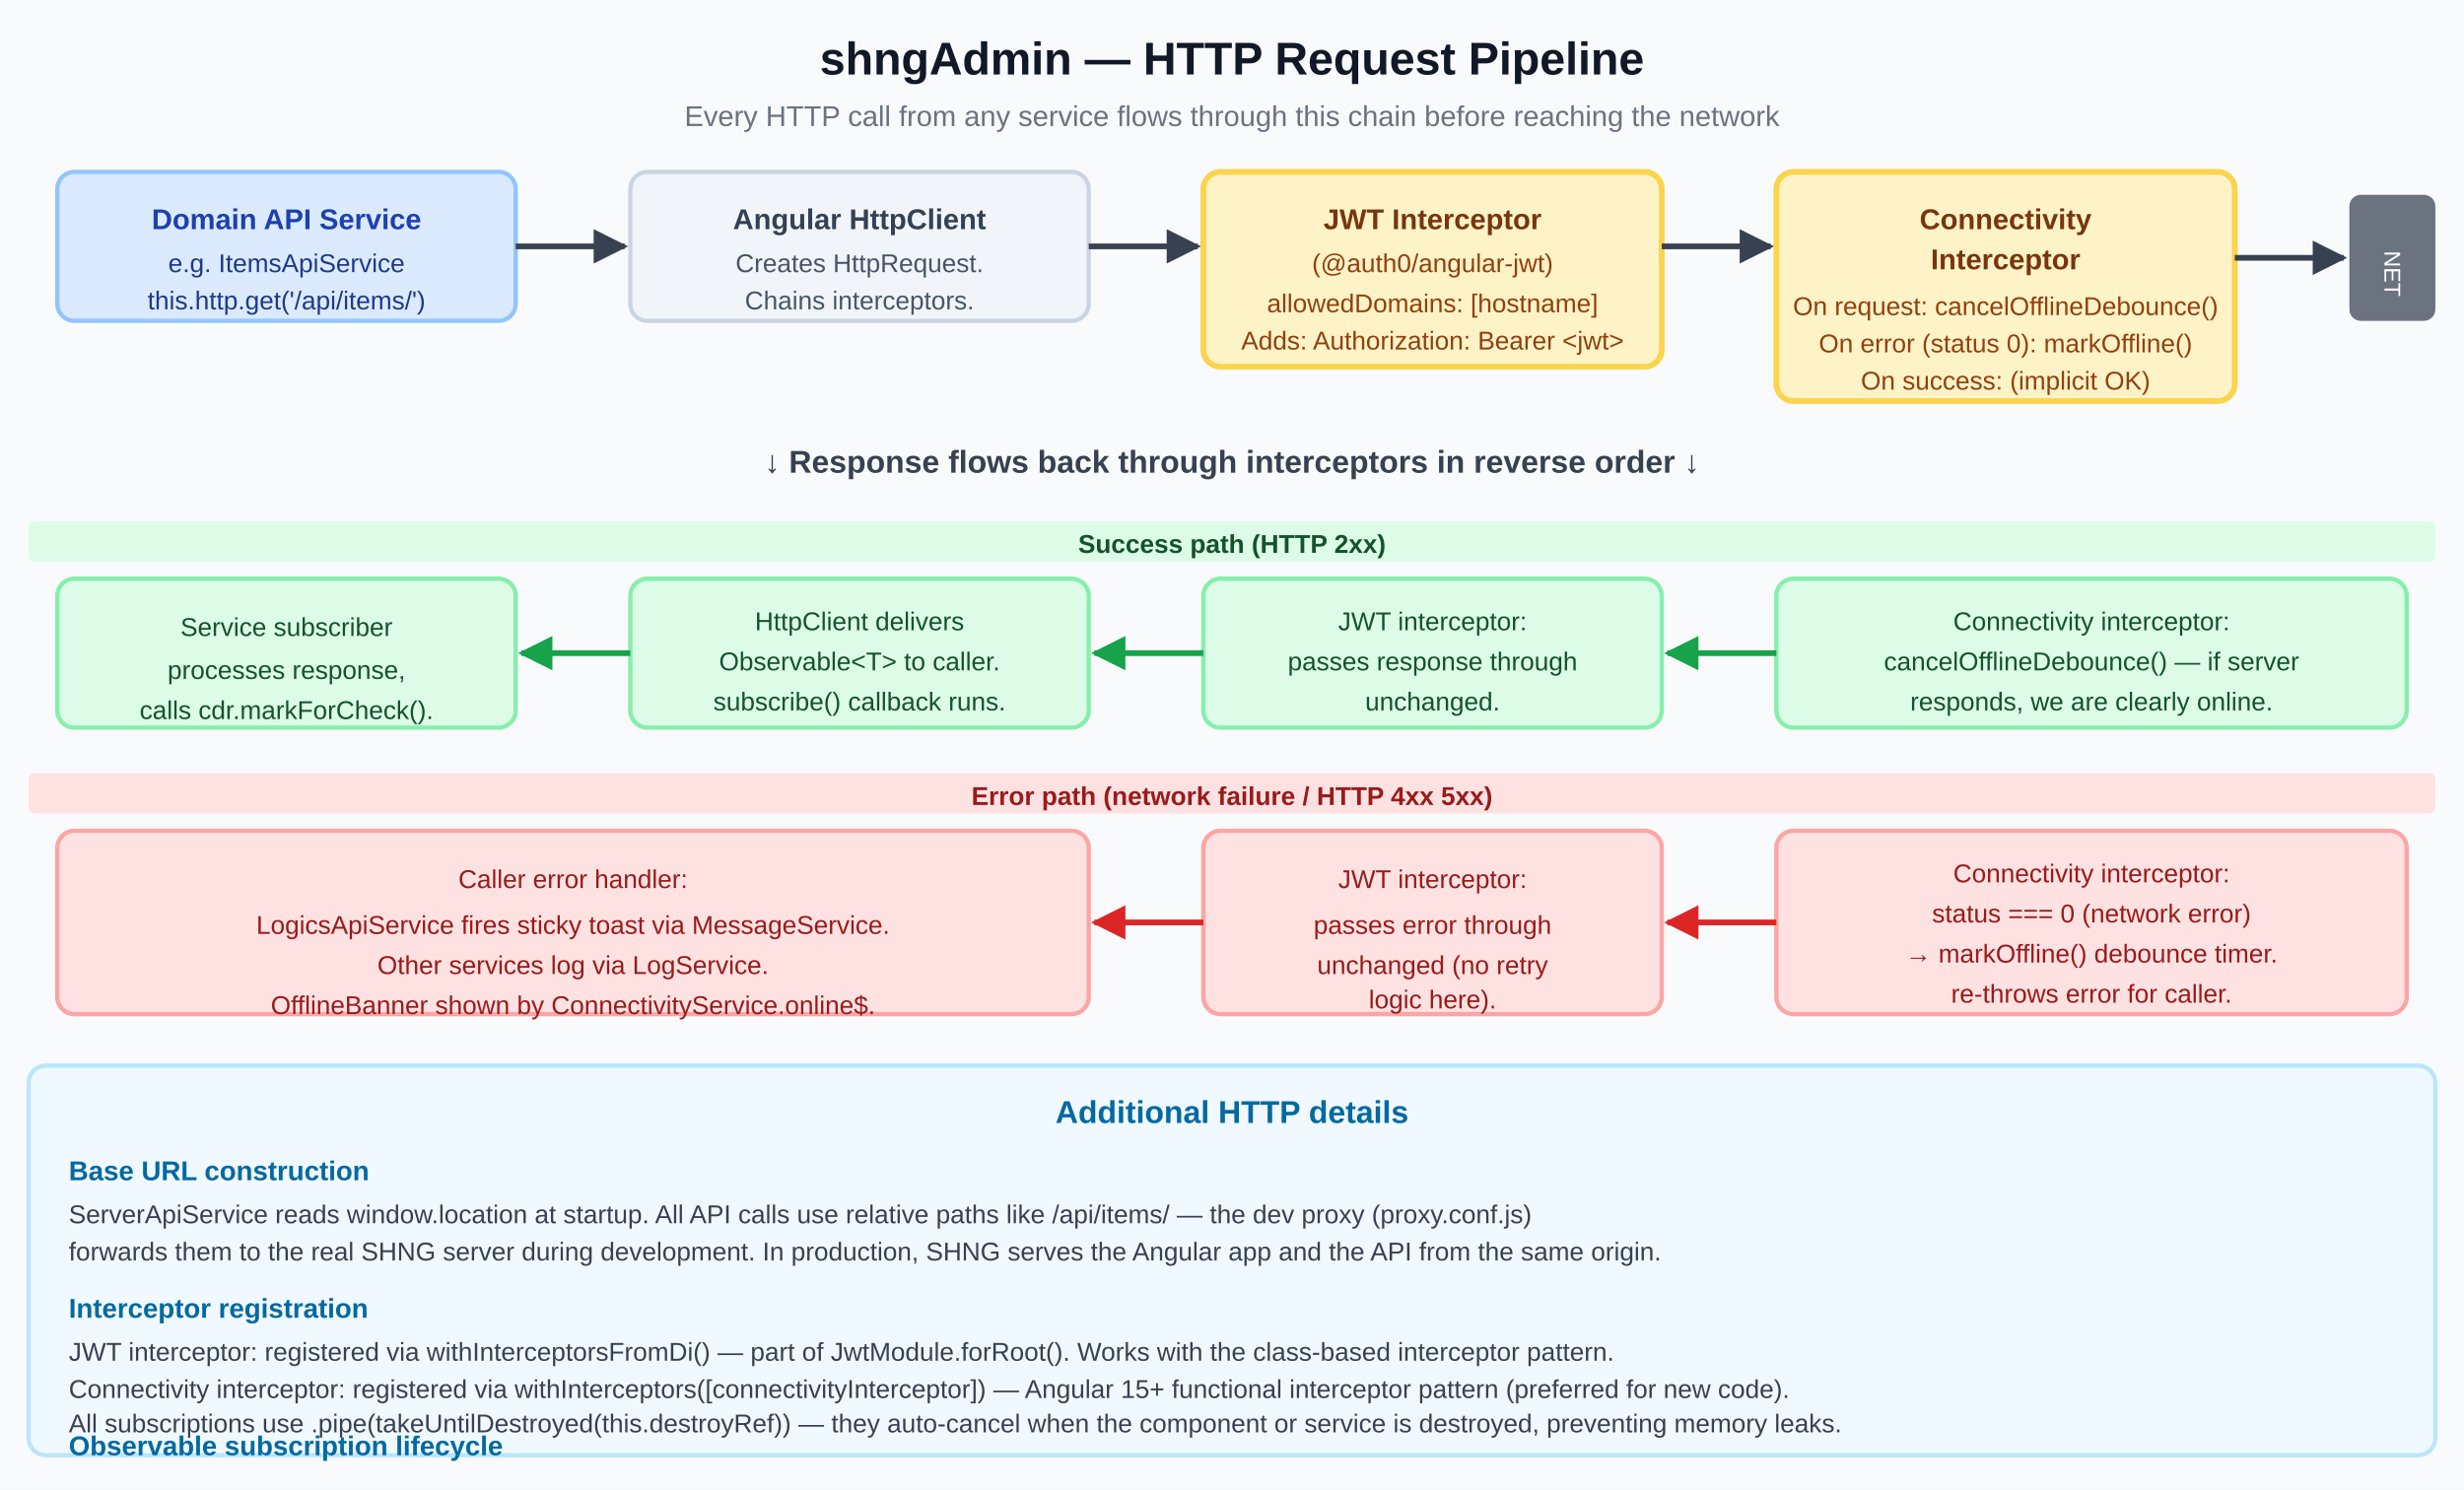
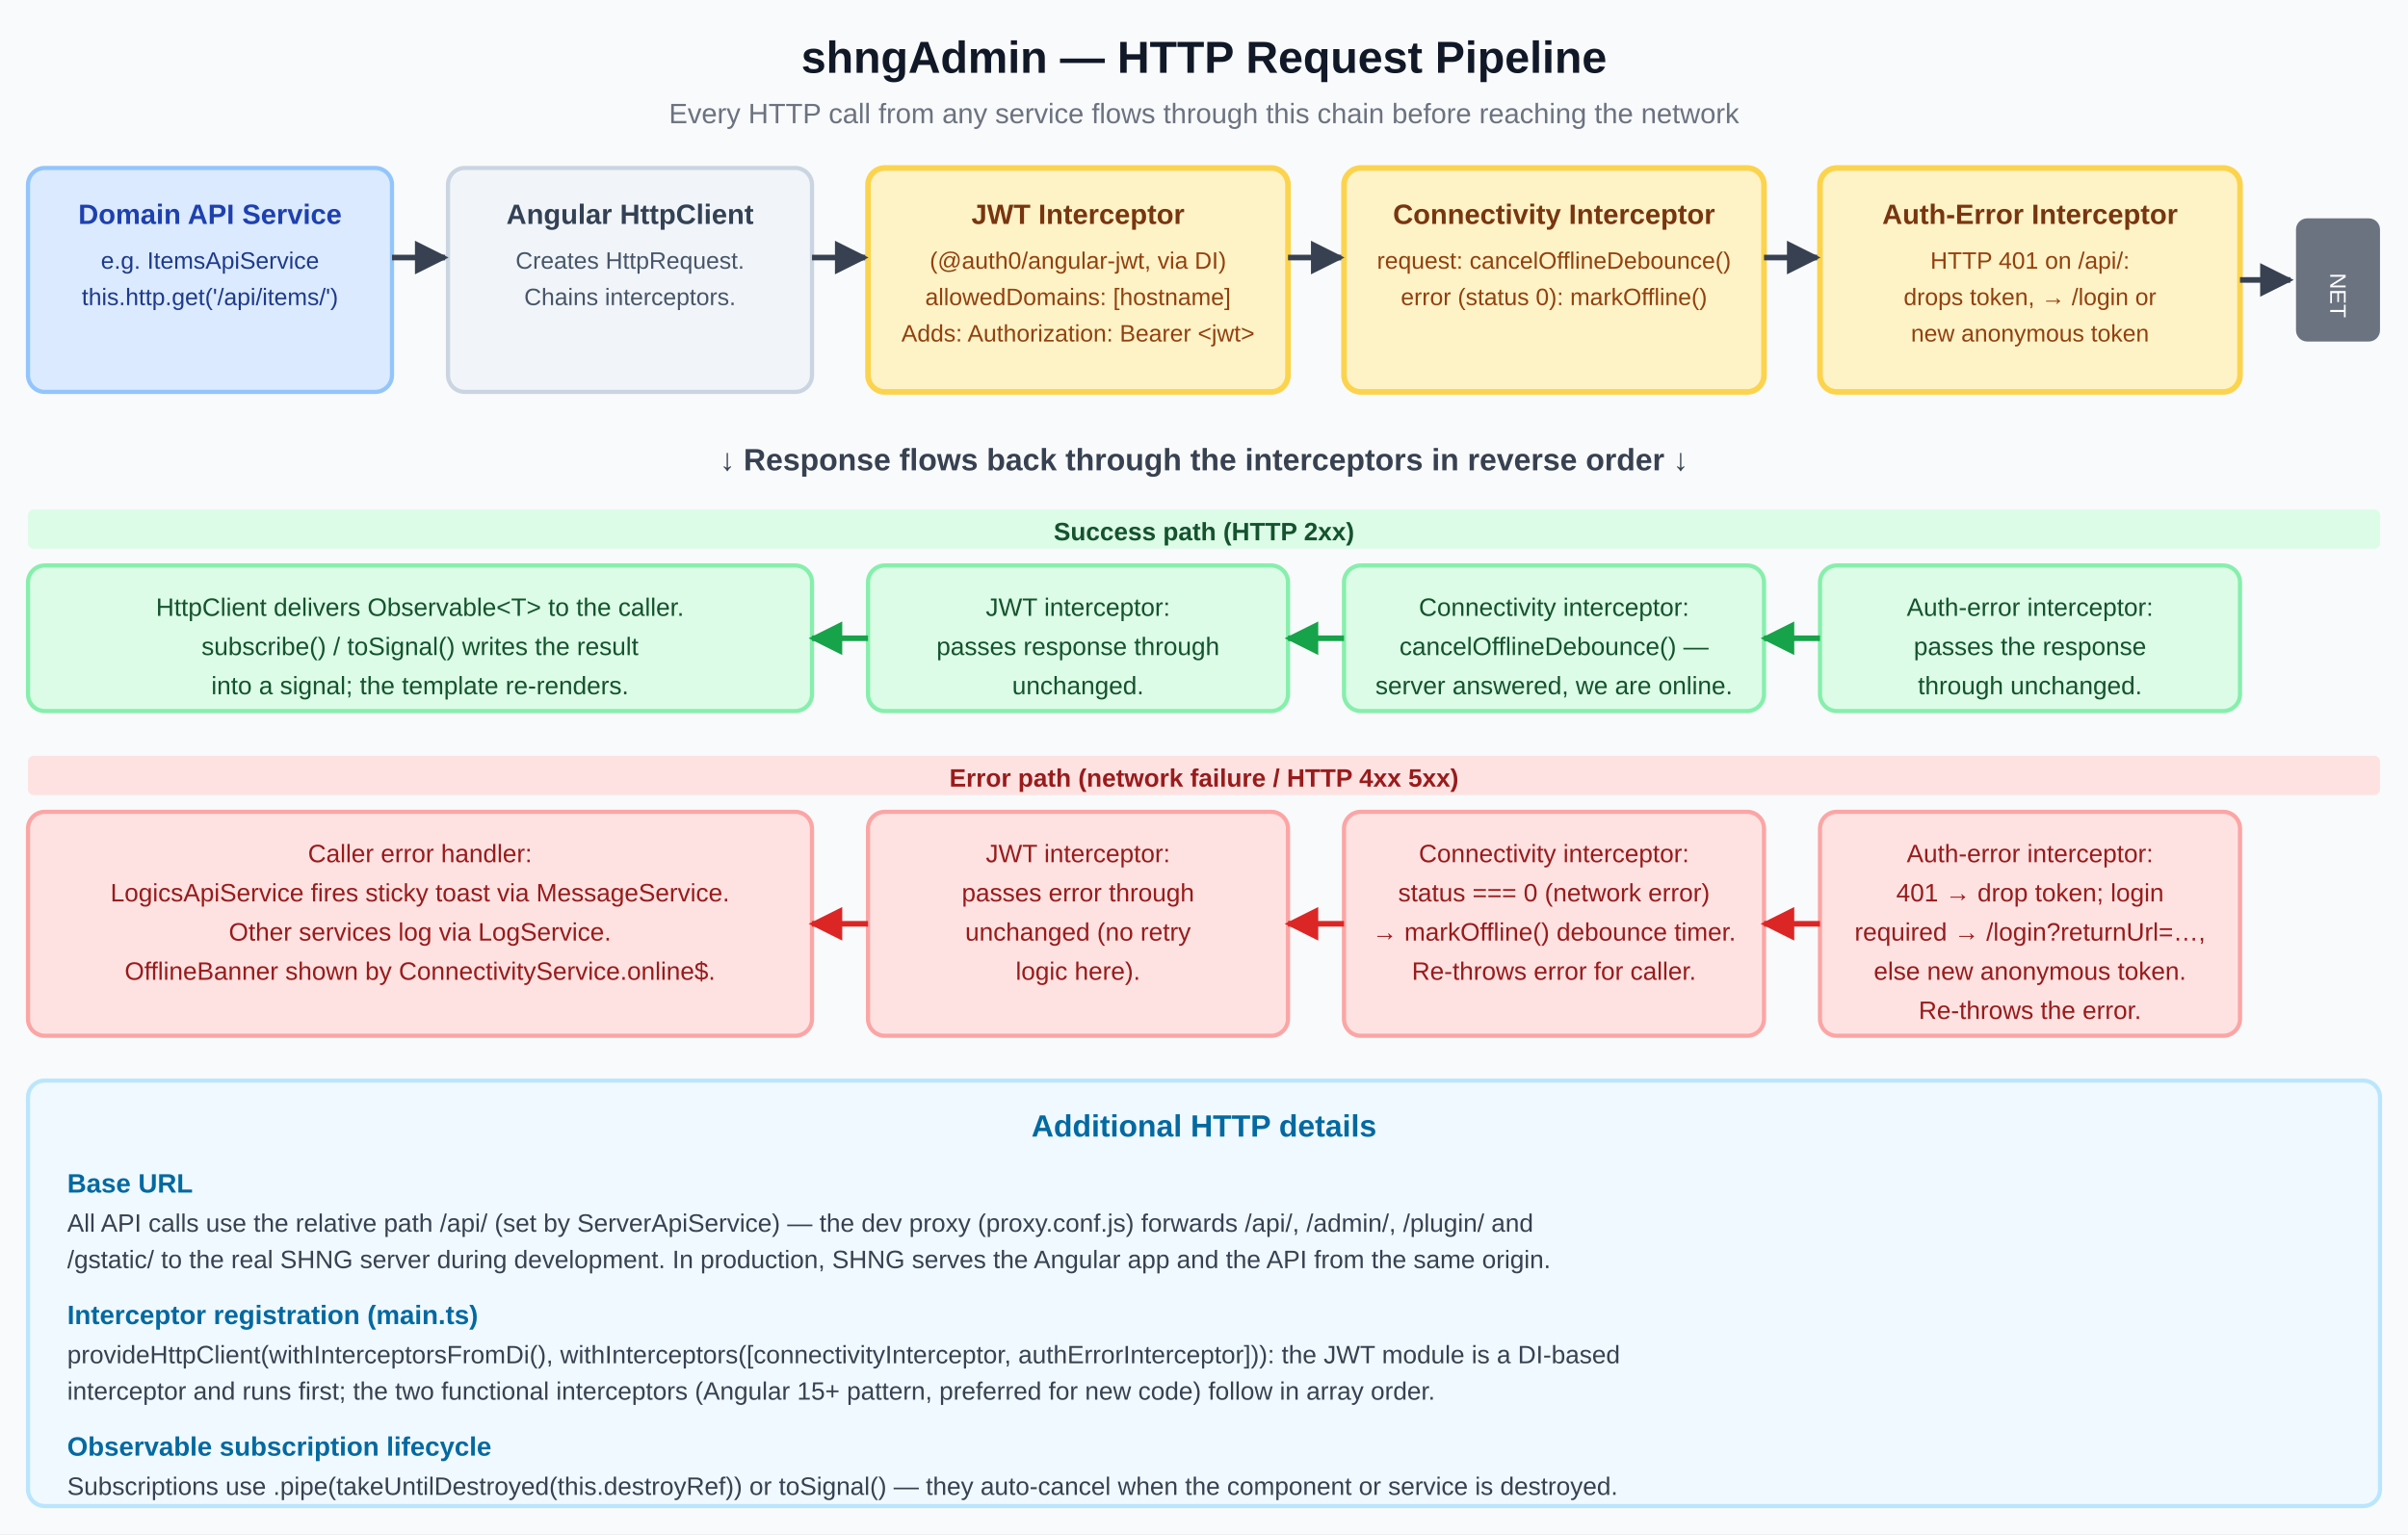
- <svg xmlns="http://www.w3.org/2000/svg" viewBox="0 0 860 520" font-family="'Segoe UI',Arial,sans-serif">
+ <svg xmlns="http://www.w3.org/2000/svg" viewBox="0 0 860 548" font-family="'Segoe UI',Arial,sans-serif">
  <defs>
    <marker id="a" viewBox="0 0 10 10" refX="9" refY="5" markerWidth="6" markerHeight="6" orient="auto">
      <path d="M0,0 L10,5 L0,10 z" fill="#374151" />
-     </marker>
-     <marker id="ab" viewBox="0 0 10 10" refX="9" refY="5" markerWidth="6" markerHeight="6" orient="auto">
-       <path d="M0,0 L10,5 L0,10 z" fill="#1D4ED8" />
    </marker>
    <marker id="ag" viewBox="0 0 10 10" refX="9" refY="5" markerWidth="6" markerHeight="6" orient="auto">
      <path d="M0,0 L10,5 L0,10 z" fill="#16A34A" />
    </marker>
    <marker id="ar" viewBox="0 0 10 10" refX="9" refY="5" markerWidth="6" markerHeight="6" orient="auto">
      <path d="M0,0 L10,5 L0,10 z" fill="#DC2626" />
    </marker>
  </defs>
-   <rect width="860" height="520" fill="#F9FAFB" />
+   <rect width="860" height="548" fill="#F9FAFB" />
  <text x="430" y="26" text-anchor="middle" font-size="16" font-weight="bold" fill="#111827">shngAdmin — HTTP Request Pipeline</text>
  <text x="430" y="44" text-anchor="middle" font-size="10" fill="#6B7280">Every HTTP call from any service flows through this chain before reaching the network</text>
-   <rect x="20" y="60" width="160" height="52" rx="6" fill="#DBEAFE" stroke="#93C5FD" stroke-width="1.5" />
-   <text x="100" y="80" text-anchor="middle" font-size="10" font-weight="bold" fill="#1E40AF">Domain API Service</text>
-   <text x="100" y="95" text-anchor="middle" font-size="9" fill="#1E3A8A">e.g. ItemsApiService</text>
-   <text x="100" y="108" text-anchor="middle" font-size="9" fill="#1E3A8A">this.http.get('/api/items/')</text>
-   <line x1="180" y1="86" x2="218" y2="86" stroke="#374151" stroke-width="2" marker-end="url(#a)" />
-   <rect x="220" y="60" width="160" height="52" rx="6" fill="#F1F5F9" stroke="#CBD5E1" stroke-width="1.5" />
-   <text x="300" y="80" text-anchor="middle" font-size="10" font-weight="bold" fill="#334155">Angular HttpClient</text>
-   <text x="300" y="95" text-anchor="middle" font-size="9" fill="#475569">Creates HttpRequest.</text>
-   <text x="300" y="108" text-anchor="middle" font-size="9" fill="#475569">Chains interceptors.</text>
-   <line x1="380" y1="86" x2="418" y2="86" stroke="#374151" stroke-width="2" marker-end="url(#a)" />
-   <rect x="420" y="60" width="160" height="68" rx="6" fill="#FEF3C7" stroke="#FCD34D" stroke-width="2" />
-   <text x="500" y="80" text-anchor="middle" font-size="10" font-weight="bold" fill="#78350F">JWT Interceptor</text>
-   <text x="500" y="95" text-anchor="middle" font-size="9" fill="#92400E">(@auth0/angular-jwt)</text>
-   <text x="500" y="109" text-anchor="middle" font-size="9" fill="#92400E">allowedDomains: [hostname]</text>
-   <text x="500" y="122" text-anchor="middle" font-size="9" fill="#92400E">Adds: Authorization: Bearer &lt;jwt&gt;</text>
-   <line x1="580" y1="86" x2="618" y2="86" stroke="#374151" stroke-width="2" marker-end="url(#a)" />
-   <rect x="620" y="60" width="160" height="80" rx="6" fill="#FEF3C7" stroke="#FCD34D" stroke-width="2" />
-   <text x="700" y="80" text-anchor="middle" font-size="10" font-weight="bold" fill="#78350F">Connectivity</text>
-   <text x="700" y="94" text-anchor="middle" font-size="10" font-weight="bold" fill="#78350F">Interceptor</text>
-   <text x="700" y="110" text-anchor="middle" font-size="9" fill="#92400E">On request: cancelOfflineDebounce()</text>
-   <text x="700" y="123" text-anchor="middle" font-size="9" fill="#92400E">On error (status 0): markOffline()</text>
-   <text x="700" y="136" text-anchor="middle" font-size="9" fill="#92400E">On success: (implicit OK)</text>
-   <line x1="780" y1="90" x2="818" y2="90" stroke="#374151" stroke-width="2" marker-end="url(#a)" />
-   <rect x="820" y="68" width="30" height="44" rx="4" fill="#6B7280" />
-   <text x="835" y="92" text-anchor="middle" font-size="8" fill="#fff" writing-mode="tb">NET</text>
-   <text x="430" y="165" text-anchor="middle" font-size="11" font-weight="bold" fill="#374151">↓ Response flows back through interceptors in reverse order ↓</text>
+   <rect x="10" y="60" width="130" height="80" rx="6" fill="#DBEAFE" stroke="#93C5FD" stroke-width="1.5" />
+   <text x="75.0" y="80" text-anchor="middle" font-size="10" font-weight="bold" fill="#1E40AF">Domain API Service</text>
+   <text x="75.0" y="96" text-anchor="middle" font-size="8.5" fill="#1E3A8A">e.g. ItemsApiService</text>
+   <text x="75.0" y="109" text-anchor="middle" font-size="8.5" fill="#1E3A8A">this.http.get('/api/items/')</text>
+   <rect x="160" y="60" width="130" height="80" rx="6" fill="#F1F5F9" stroke="#CBD5E1" stroke-width="1.5" />
+   <text x="225.0" y="80" text-anchor="middle" font-size="10" font-weight="bold" fill="#334155">Angular HttpClient</text>
+   <text x="225.0" y="96" text-anchor="middle" font-size="8.5" fill="#475569">Creates HttpRequest.</text>
+   <text x="225.0" y="109" text-anchor="middle" font-size="8.5" fill="#475569">Chains interceptors.</text>
+   <rect x="310" y="60" width="150" height="80" rx="6" fill="#FEF3C7" stroke="#FCD34D" stroke-width="2" />
+   <text x="385.0" y="80" text-anchor="middle" font-size="10" font-weight="bold" fill="#78350F">JWT Interceptor</text>
+   <text x="385.0" y="96" text-anchor="middle" font-size="8.5" fill="#92400E">(@auth0/angular-jwt, via DI)</text>
+   <text x="385.0" y="109" text-anchor="middle" font-size="8.5" fill="#92400E">allowedDomains: [hostname]</text>
+   <text x="385.0" y="122" text-anchor="middle" font-size="8.5" fill="#92400E">Adds: Authorization: Bearer &lt;jwt&gt;</text>
+   <rect x="480" y="60" width="150" height="80" rx="6" fill="#FEF3C7" stroke="#FCD34D" stroke-width="2" />
+   <text x="555.0" y="80" text-anchor="middle" font-size="10" font-weight="bold" fill="#78350F">Connectivity Interceptor</text>
+   <text x="555.0" y="96" text-anchor="middle" font-size="8.5" fill="#92400E">request: cancelOfflineDebounce()</text>
+   <text x="555.0" y="109" text-anchor="middle" font-size="8.5" fill="#92400E">error (status 0): markOffline()</text>
+   <rect x="650" y="60" width="150" height="80" rx="6" fill="#FEF3C7" stroke="#FCD34D" stroke-width="2" />
+   <text x="725.0" y="80" text-anchor="middle" font-size="10" font-weight="bold" fill="#78350F">Auth-Error Interceptor</text>
+   <text x="725.0" y="96" text-anchor="middle" font-size="8.5" fill="#92400E">HTTP 401 on /api/:</text>
+   <text x="725.0" y="109" text-anchor="middle" font-size="8.5" fill="#92400E">drops token, → /login or</text>
+   <text x="725.0" y="122" text-anchor="middle" font-size="8.5" fill="#92400E">new anonymous token</text>
+   <line x1="140" y1="92" x2="159" y2="92" stroke="#374151" stroke-width="2" marker-end="url(#a)" />
+   <line x1="290" y1="92" x2="309" y2="92" stroke="#374151" stroke-width="2" marker-end="url(#a)" />
+   <line x1="460" y1="92" x2="479" y2="92" stroke="#374151" stroke-width="2" marker-end="url(#a)" />
+   <line x1="630" y1="92" x2="649" y2="92" stroke="#374151" stroke-width="2" marker-end="url(#a)" />
+   <line x1="800" y1="100" x2="818" y2="100" stroke="#374151" stroke-width="2" marker-end="url(#a)" />
+   <rect x="820" y="78" width="30" height="44" rx="4" fill="#6B7280" />
+   <text x="835" y="102" text-anchor="middle" font-size="8" fill="#fff" writing-mode="tb">NET</text>
+   <text x="430" y="168" text-anchor="middle" font-size="11" font-weight="bold" fill="#374151">↓ Response flows back through the interceptors in reverse order ↓</text>
  <rect x="10" y="182" width="840" height="14" rx="2" fill="#DCFCE7" />
  <text x="430" y="193" text-anchor="middle" font-size="9" font-weight="bold" fill="#14532D">Success path (HTTP 2xx)</text>
-   <rect x="620" y="202" width="220" height="52" rx="6" fill="#DCFCE7" stroke="#86EFAC" stroke-width="1.5" />
-   <text x="730" y="220" text-anchor="middle" font-size="9" fill="#14532D">Connectivity interceptor:</text>
-   <text x="730" y="234" text-anchor="middle" font-size="9" fill="#14532D">cancelOfflineDebounce() — if server</text>
-   <text x="730" y="248" text-anchor="middle" font-size="9" fill="#14532D">responds, we are clearly online.</text>
-   <line x1="620" y1="228" x2="582" y2="228" stroke="#16A34A" stroke-width="2" marker-end="url(#ag)" />
-   <rect x="420" y="202" width="160" height="52" rx="6" fill="#DCFCE7" stroke="#86EFAC" stroke-width="1.5" />
-   <text x="500" y="220" text-anchor="middle" font-size="9" fill="#14532D">JWT interceptor:</text>
-   <text x="500" y="234" text-anchor="middle" font-size="9" fill="#14532D">passes response through</text>
-   <text x="500" y="248" text-anchor="middle" font-size="9" fill="#14532D">unchanged.</text>
-   <line x1="420" y1="228" x2="382" y2="228" stroke="#16A34A" stroke-width="2" marker-end="url(#ag)" />
-   <rect x="220" y="202" width="160" height="52" rx="6" fill="#DCFCE7" stroke="#86EFAC" stroke-width="1.5" />
-   <text x="300" y="220" text-anchor="middle" font-size="9" fill="#14532D">HttpClient delivers</text>
-   <text x="300" y="234" text-anchor="middle" font-size="9" fill="#14532D">Observable&lt;T&gt; to caller.</text>
-   <text x="300" y="248" text-anchor="middle" font-size="9" fill="#14532D">subscribe() callback runs.</text>
-   <line x1="220" y1="228" x2="182" y2="228" stroke="#16A34A" stroke-width="2" marker-end="url(#ag)" />
-   <rect x="20" y="202" width="160" height="52" rx="6" fill="#DCFCE7" stroke="#86EFAC" stroke-width="1.5" />
-   <text x="100" y="222" text-anchor="middle" font-size="9" fill="#14532D">Service subscriber</text>
-   <text x="100" y="237" text-anchor="middle" font-size="9" fill="#14532D">processes response,</text>
-   <text x="100" y="251" text-anchor="middle" font-size="9" fill="#14532D">calls cdr.markForCheck().</text>
+   <rect x="650" y="202" width="150" height="52" rx="6" fill="#DCFCE7" stroke="#86EFAC" stroke-width="1.5" />
+   <text x="725.0" y="220" text-anchor="middle" font-size="9" fill="#14532D">Auth-error interceptor:</text>
+   <text x="725.0" y="234" text-anchor="middle" font-size="9" fill="#14532D">passes the response</text>
+   <text x="725.0" y="248" text-anchor="middle" font-size="9" fill="#14532D">through unchanged.</text>
+   <rect x="480" y="202" width="150" height="52" rx="6" fill="#DCFCE7" stroke="#86EFAC" stroke-width="1.5" />
+   <text x="555.0" y="220" text-anchor="middle" font-size="9" fill="#14532D">Connectivity interceptor:</text>
+   <text x="555.0" y="234" text-anchor="middle" font-size="9" fill="#14532D">cancelOfflineDebounce() —</text>
+   <text x="555.0" y="248" text-anchor="middle" font-size="9" fill="#14532D">server answered, we are online.</text>
+   <rect x="310" y="202" width="150" height="52" rx="6" fill="#DCFCE7" stroke="#86EFAC" stroke-width="1.5" />
+   <text x="385.0" y="220" text-anchor="middle" font-size="9" fill="#14532D">JWT interceptor:</text>
+   <text x="385.0" y="234" text-anchor="middle" font-size="9" fill="#14532D">passes response through</text>
+   <text x="385.0" y="248" text-anchor="middle" font-size="9" fill="#14532D">unchanged.</text>
+   <rect x="10" y="202" width="280" height="52" rx="6" fill="#DCFCE7" stroke="#86EFAC" stroke-width="1.5" />
+   <text x="150.0" y="220" text-anchor="middle" font-size="9" fill="#14532D">HttpClient delivers Observable&lt;T&gt; to the caller.</text>
+   <text x="150.0" y="234" text-anchor="middle" font-size="9" fill="#14532D">subscribe() / toSignal() writes the result</text>
+   <text x="150.0" y="248" text-anchor="middle" font-size="9" fill="#14532D">into a signal; the template re-renders.</text>
+   <line x1="650" y1="228" x2="630" y2="228" stroke="#16A34A" stroke-width="2" marker-end="url(#ag)" />
+   <line x1="480" y1="228" x2="460" y2="228" stroke="#16A34A" stroke-width="2" marker-end="url(#ag)" />
+   <line x1="310" y1="228" x2="290" y2="228" stroke="#16A34A" stroke-width="2" marker-end="url(#ag)" />
  <rect x="10" y="270" width="840" height="14" rx="2" fill="#FEE2E2" />
  <text x="430" y="281" text-anchor="middle" font-size="9" font-weight="bold" fill="#991B1B">Error path (network failure / HTTP 4xx 5xx)</text>
-   <rect x="620" y="290" width="220" height="64" rx="6" fill="#FEE2E2" stroke="#FCA5A5" stroke-width="1.5" />
-   <text x="730" y="308" text-anchor="middle" font-size="9" fill="#991B1B">Connectivity interceptor:</text>
-   <text x="730" y="322" text-anchor="middle" font-size="9" fill="#991B1B">status === 0 (network error)</text>
-   <text x="730" y="336" text-anchor="middle" font-size="9" fill="#991B1B">→ markOffline() debounce timer.</text>
-   <text x="730" y="350" text-anchor="middle" font-size="9" fill="#991B1B">re-throws error for caller.</text>
-   <line x1="620" y1="322" x2="582" y2="322" stroke="#DC2626" stroke-width="2" marker-end="url(#ar)" />
-   <rect x="420" y="290" width="160" height="64" rx="6" fill="#FEE2E2" stroke="#FCA5A5" stroke-width="1.5" />
-   <text x="500" y="310" text-anchor="middle" font-size="9" fill="#991B1B">JWT interceptor:</text>
-   <text x="500" y="326" text-anchor="middle" font-size="9" fill="#991B1B">passes error through</text>
-   <text x="500" y="340" text-anchor="middle" font-size="9" fill="#991B1B">unchanged (no retry</text>
-   <text x="500" y="352" text-anchor="middle" font-size="9" fill="#991B1B">logic here).</text>
-   <line x1="420" y1="322" x2="382" y2="322" stroke="#DC2626" stroke-width="2" marker-end="url(#ar)" />
-   <rect x="20" y="290" width="360" height="64" rx="6" fill="#FEE2E2" stroke="#FCA5A5" stroke-width="1.5" />
-   <text x="200" y="310" text-anchor="middle" font-size="9" fill="#991B1B">Caller error handler:</text>
-   <text x="200" y="326" text-anchor="middle" font-size="9" fill="#991B1B">LogicsApiService fires sticky toast via MessageService.</text>
-   <text x="200" y="340" text-anchor="middle" font-size="9" fill="#991B1B">Other services log via LogService.</text>
-   <text x="200" y="354" text-anchor="middle" font-size="9" fill="#991B1B">OfflineBanner shown by ConnectivityService.online$.</text>
-   <rect x="10" y="372" width="840" height="136" rx="6" fill="#F0F9FF" stroke="#BAE6FD" stroke-width="1.5" />
-   <text x="430" y="392" text-anchor="middle" font-size="11" font-weight="bold" fill="#0369A1">Additional HTTP details</text>
-   <text x="24" y="412" font-size="9.5" font-weight="bold" fill="#0369A1">Base URL construction</text>
-   <text x="24" y="427" font-size="9" fill="#374151">ServerApiService reads window.location at startup.  All API calls use relative paths like /api/items/ — the dev proxy (proxy.conf.js)</text>
-   <text x="24" y="440" font-size="9" fill="#374151">forwards them to the real SHNG server during development.  In production, SHNG serves the Angular app and the API from the same origin.</text>
-   <text x="24" y="460" font-size="9.5" font-weight="bold" fill="#0369A1">Interceptor registration</text>
-   <text x="24" y="475" font-size="9" fill="#374151">JWT interceptor: registered via withInterceptorsFromDi() — part of JwtModule.forRoot(). Works with the class-based interceptor pattern.</text>
-   <text x="24" y="488" font-size="9" fill="#374151">Connectivity interceptor: registered via withInterceptors([connectivityInterceptor]) — Angular 15+ functional interceptor pattern (preferred for new code).</text>
-   <text x="24" y="508" font-size="9.5" font-weight="bold" fill="#0369A1">Observable subscription lifecycle</text>
-   <text x="24" y="500" font-size="9" fill="#374151">All subscriptions use .pipe(takeUntilDestroyed(this.destroyRef)) — they auto-cancel when the component or service is destroyed, preventing memory leaks.</text>
+   <rect x="650" y="290" width="150" height="80" rx="6" fill="#FEE2E2" stroke="#FCA5A5" stroke-width="1.5" />
+   <text x="725.0" y="308" text-anchor="middle" font-size="9" fill="#991B1B">Auth-error interceptor:</text>
+   <text x="725.0" y="322" text-anchor="middle" font-size="9" fill="#991B1B">401 → drop token; login</text>
+   <text x="725.0" y="336" text-anchor="middle" font-size="9" fill="#991B1B">required → /login?returnUrl=…,</text>
+   <text x="725.0" y="350" text-anchor="middle" font-size="9" fill="#991B1B">else new anonymous token.</text>
+   <text x="725.0" y="364" text-anchor="middle" font-size="9" fill="#991B1B">Re-throws the error.</text>
+   <rect x="480" y="290" width="150" height="80" rx="6" fill="#FEE2E2" stroke="#FCA5A5" stroke-width="1.5" />
+   <text x="555.0" y="308" text-anchor="middle" font-size="9" fill="#991B1B">Connectivity interceptor:</text>
+   <text x="555.0" y="322" text-anchor="middle" font-size="9" fill="#991B1B">status === 0 (network error)</text>
+   <text x="555.0" y="336" text-anchor="middle" font-size="9" fill="#991B1B">→ markOffline() debounce timer.</text>
+   <text x="555.0" y="350" text-anchor="middle" font-size="9" fill="#991B1B">Re-throws error for caller.</text>
+   <rect x="310" y="290" width="150" height="80" rx="6" fill="#FEE2E2" stroke="#FCA5A5" stroke-width="1.5" />
+   <text x="385.0" y="308" text-anchor="middle" font-size="9" fill="#991B1B">JWT interceptor:</text>
+   <text x="385.0" y="322" text-anchor="middle" font-size="9" fill="#991B1B">passes error through</text>
+   <text x="385.0" y="336" text-anchor="middle" font-size="9" fill="#991B1B">unchanged (no retry</text>
+   <text x="385.0" y="350" text-anchor="middle" font-size="9" fill="#991B1B">logic here).</text>
+   <rect x="10" y="290" width="280" height="80" rx="6" fill="#FEE2E2" stroke="#FCA5A5" stroke-width="1.5" />
+   <text x="150.0" y="308" text-anchor="middle" font-size="9" fill="#991B1B">Caller error handler:</text>
+   <text x="150.0" y="322" text-anchor="middle" font-size="9" fill="#991B1B">LogicsApiService fires sticky toast via MessageService.</text>
+   <text x="150.0" y="336" text-anchor="middle" font-size="9" fill="#991B1B">Other services log via LogService.</text>
+   <text x="150.0" y="350" text-anchor="middle" font-size="9" fill="#991B1B">OfflineBanner shown by ConnectivityService.online$.</text>
+   <line x1="650" y1="330" x2="630" y2="330" stroke="#DC2626" stroke-width="2" marker-end="url(#ar)" />
+   <line x1="480" y1="330" x2="460" y2="330" stroke="#DC2626" stroke-width="2" marker-end="url(#ar)" />
+   <line x1="310" y1="330" x2="290" y2="330" stroke="#DC2626" stroke-width="2" marker-end="url(#ar)" />
+   <rect x="10" y="386" width="840" height="152" rx="6" fill="#F0F9FF" stroke="#BAE6FD" stroke-width="1.5" />
+   <text x="430" y="406" text-anchor="middle" font-size="11" font-weight="bold" fill="#0369A1">Additional HTTP details</text>
+   <text x="24" y="426" font-size="9.5" font-weight="bold" fill="#0369A1">Base URL</text>
+   <text x="24" y="440" font-size="9" fill="#374151">All API calls use the relative path /api/ (set by ServerApiService) — the dev proxy (proxy.conf.js) forwards /api/, /admin/, /plugin/ and</text>
+   <text x="24" y="453" font-size="9" fill="#374151">/gstatic/ to the real SHNG server during development. In production, SHNG serves the Angular app and the API from the same origin.</text>
+   <text x="24" y="473" font-size="9.5" font-weight="bold" fill="#0369A1">Interceptor registration (main.ts)</text>
+   <text x="24" y="487" font-size="9" fill="#374151">provideHttpClient(withInterceptorsFromDi(), withInterceptors([connectivityInterceptor, authErrorInterceptor])): the JWT module is a DI-based</text>
+   <text x="24" y="500" font-size="9" fill="#374151">interceptor and runs first; the two functional interceptors (Angular 15+ pattern, preferred for new code) follow in array order.</text>
+   <text x="24" y="520" font-size="9.5" font-weight="bold" fill="#0369A1">Observable subscription lifecycle</text>
+   <text x="24" y="534" font-size="9" fill="#374151">Subscriptions use .pipe(takeUntilDestroyed(this.destroyRef)) or toSignal() — they auto-cancel when the component or service is destroyed.</text>
</svg>
